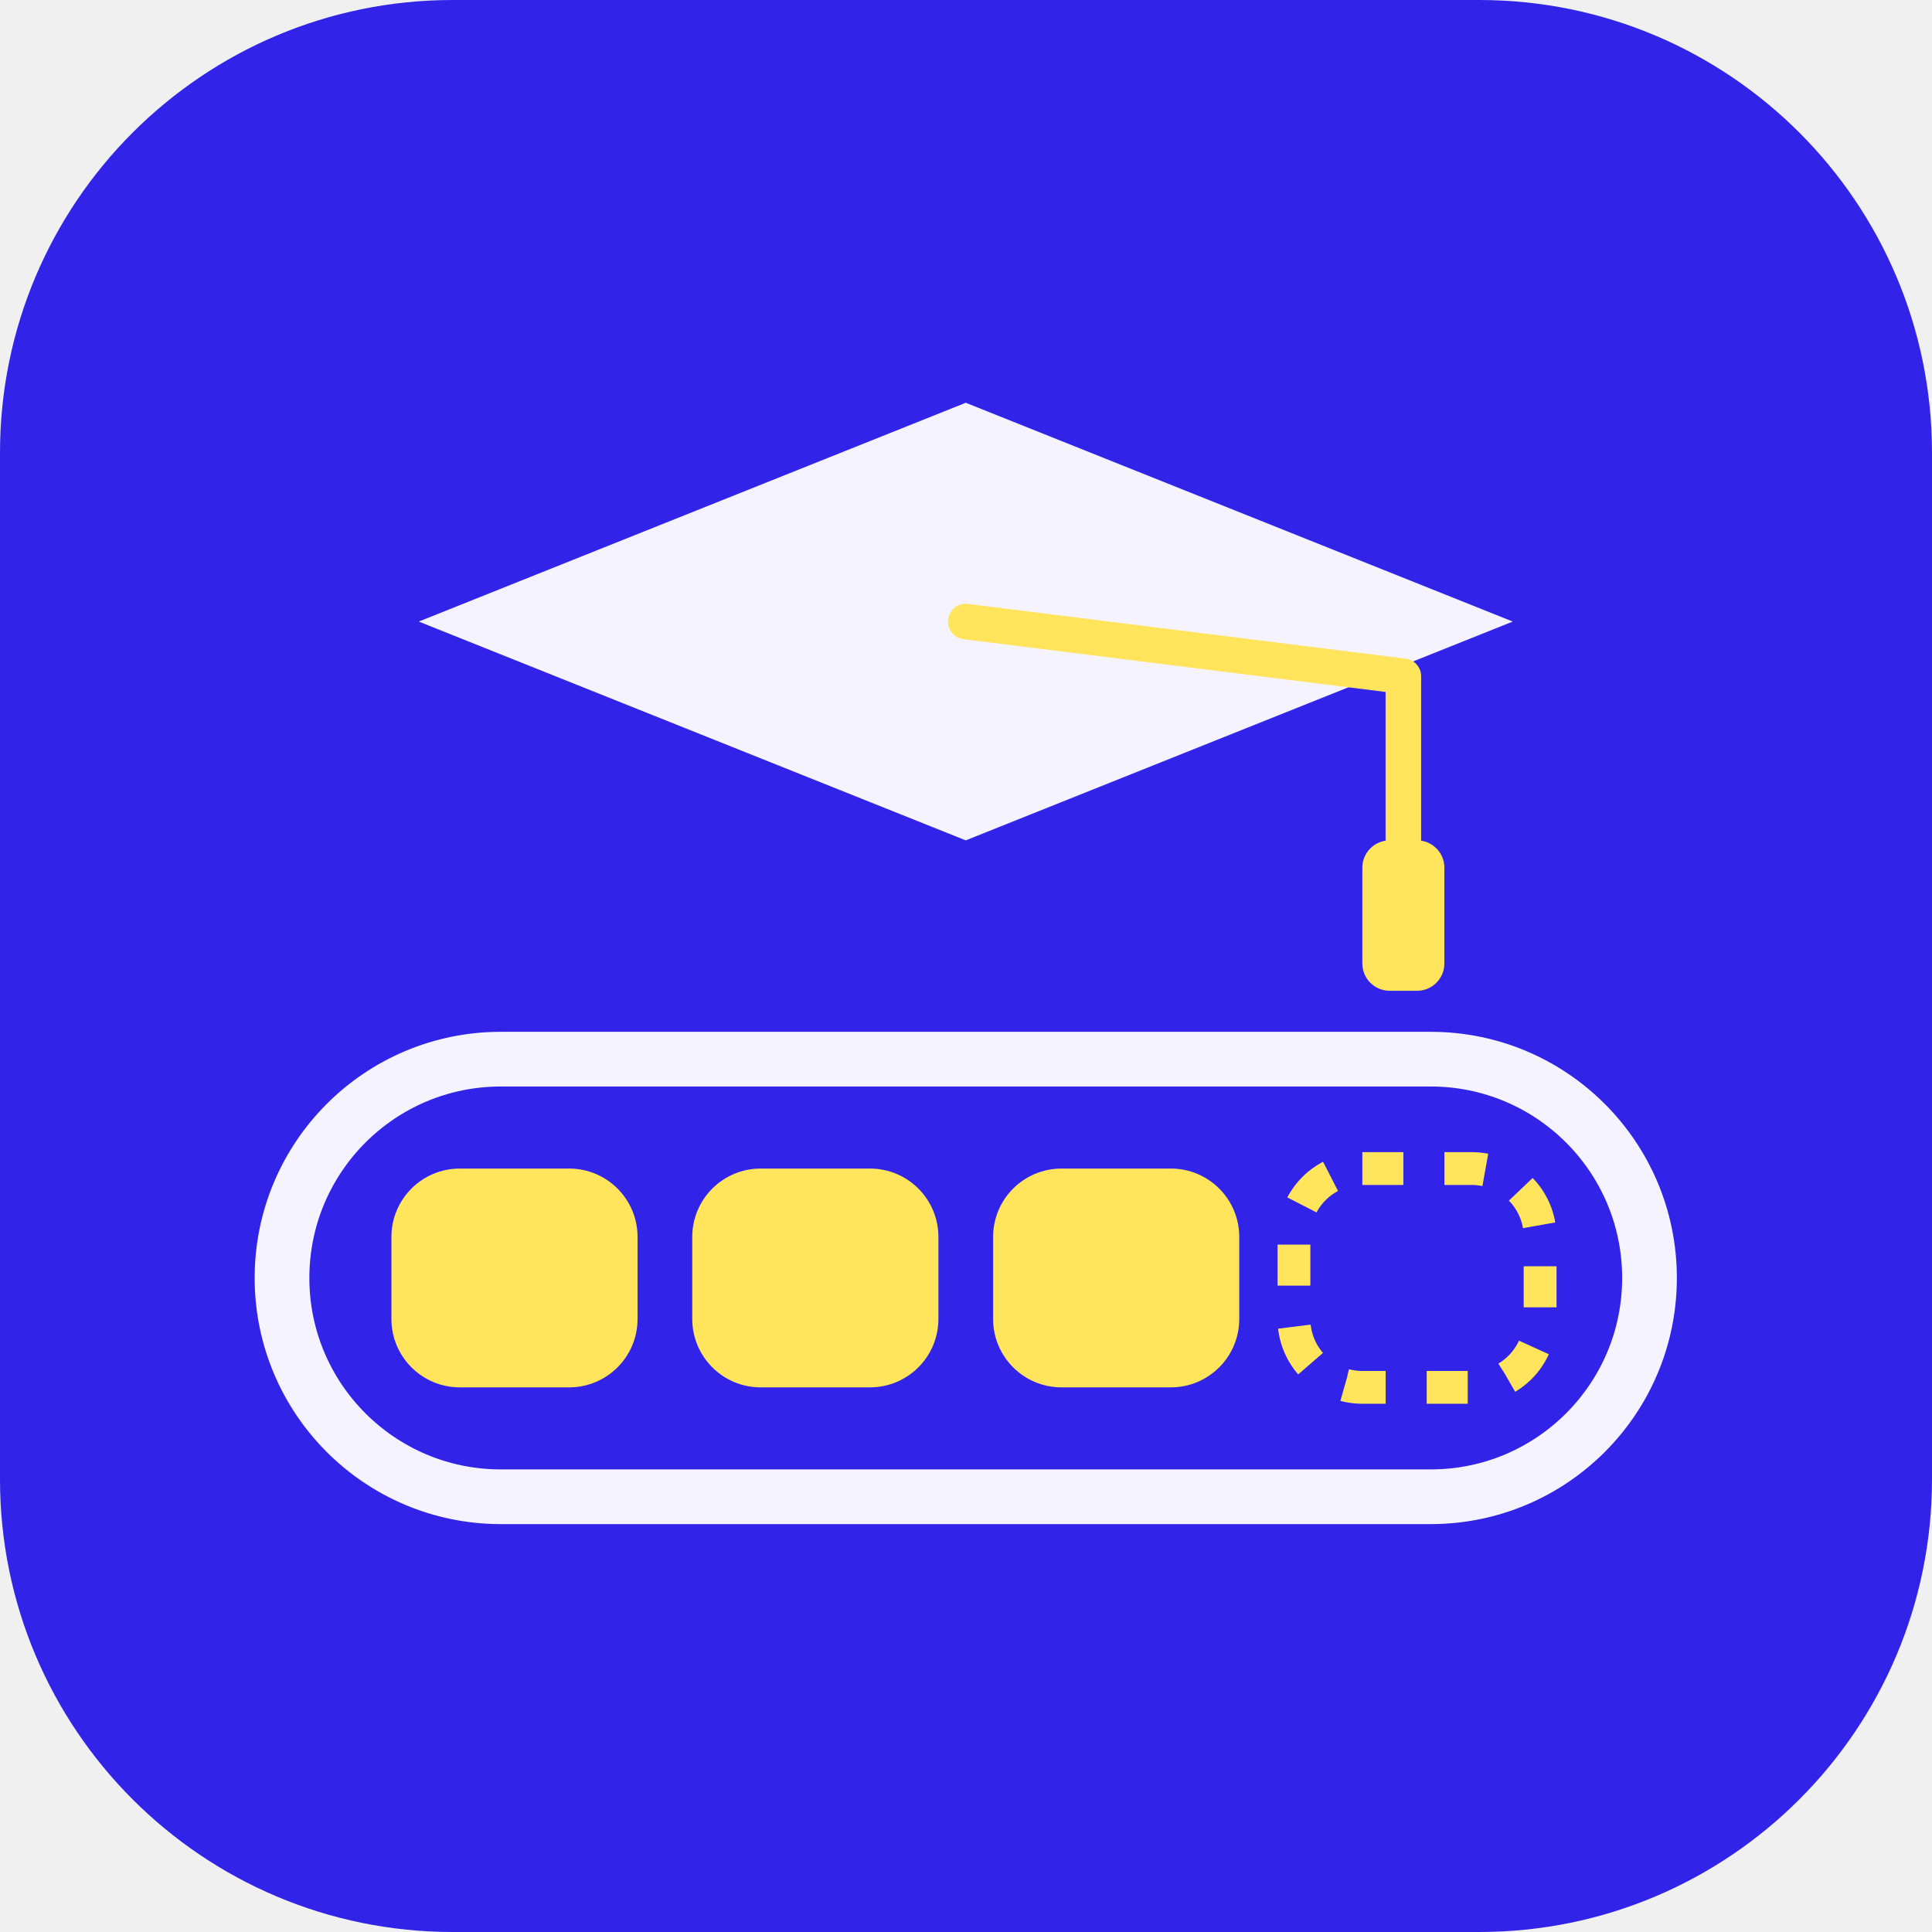
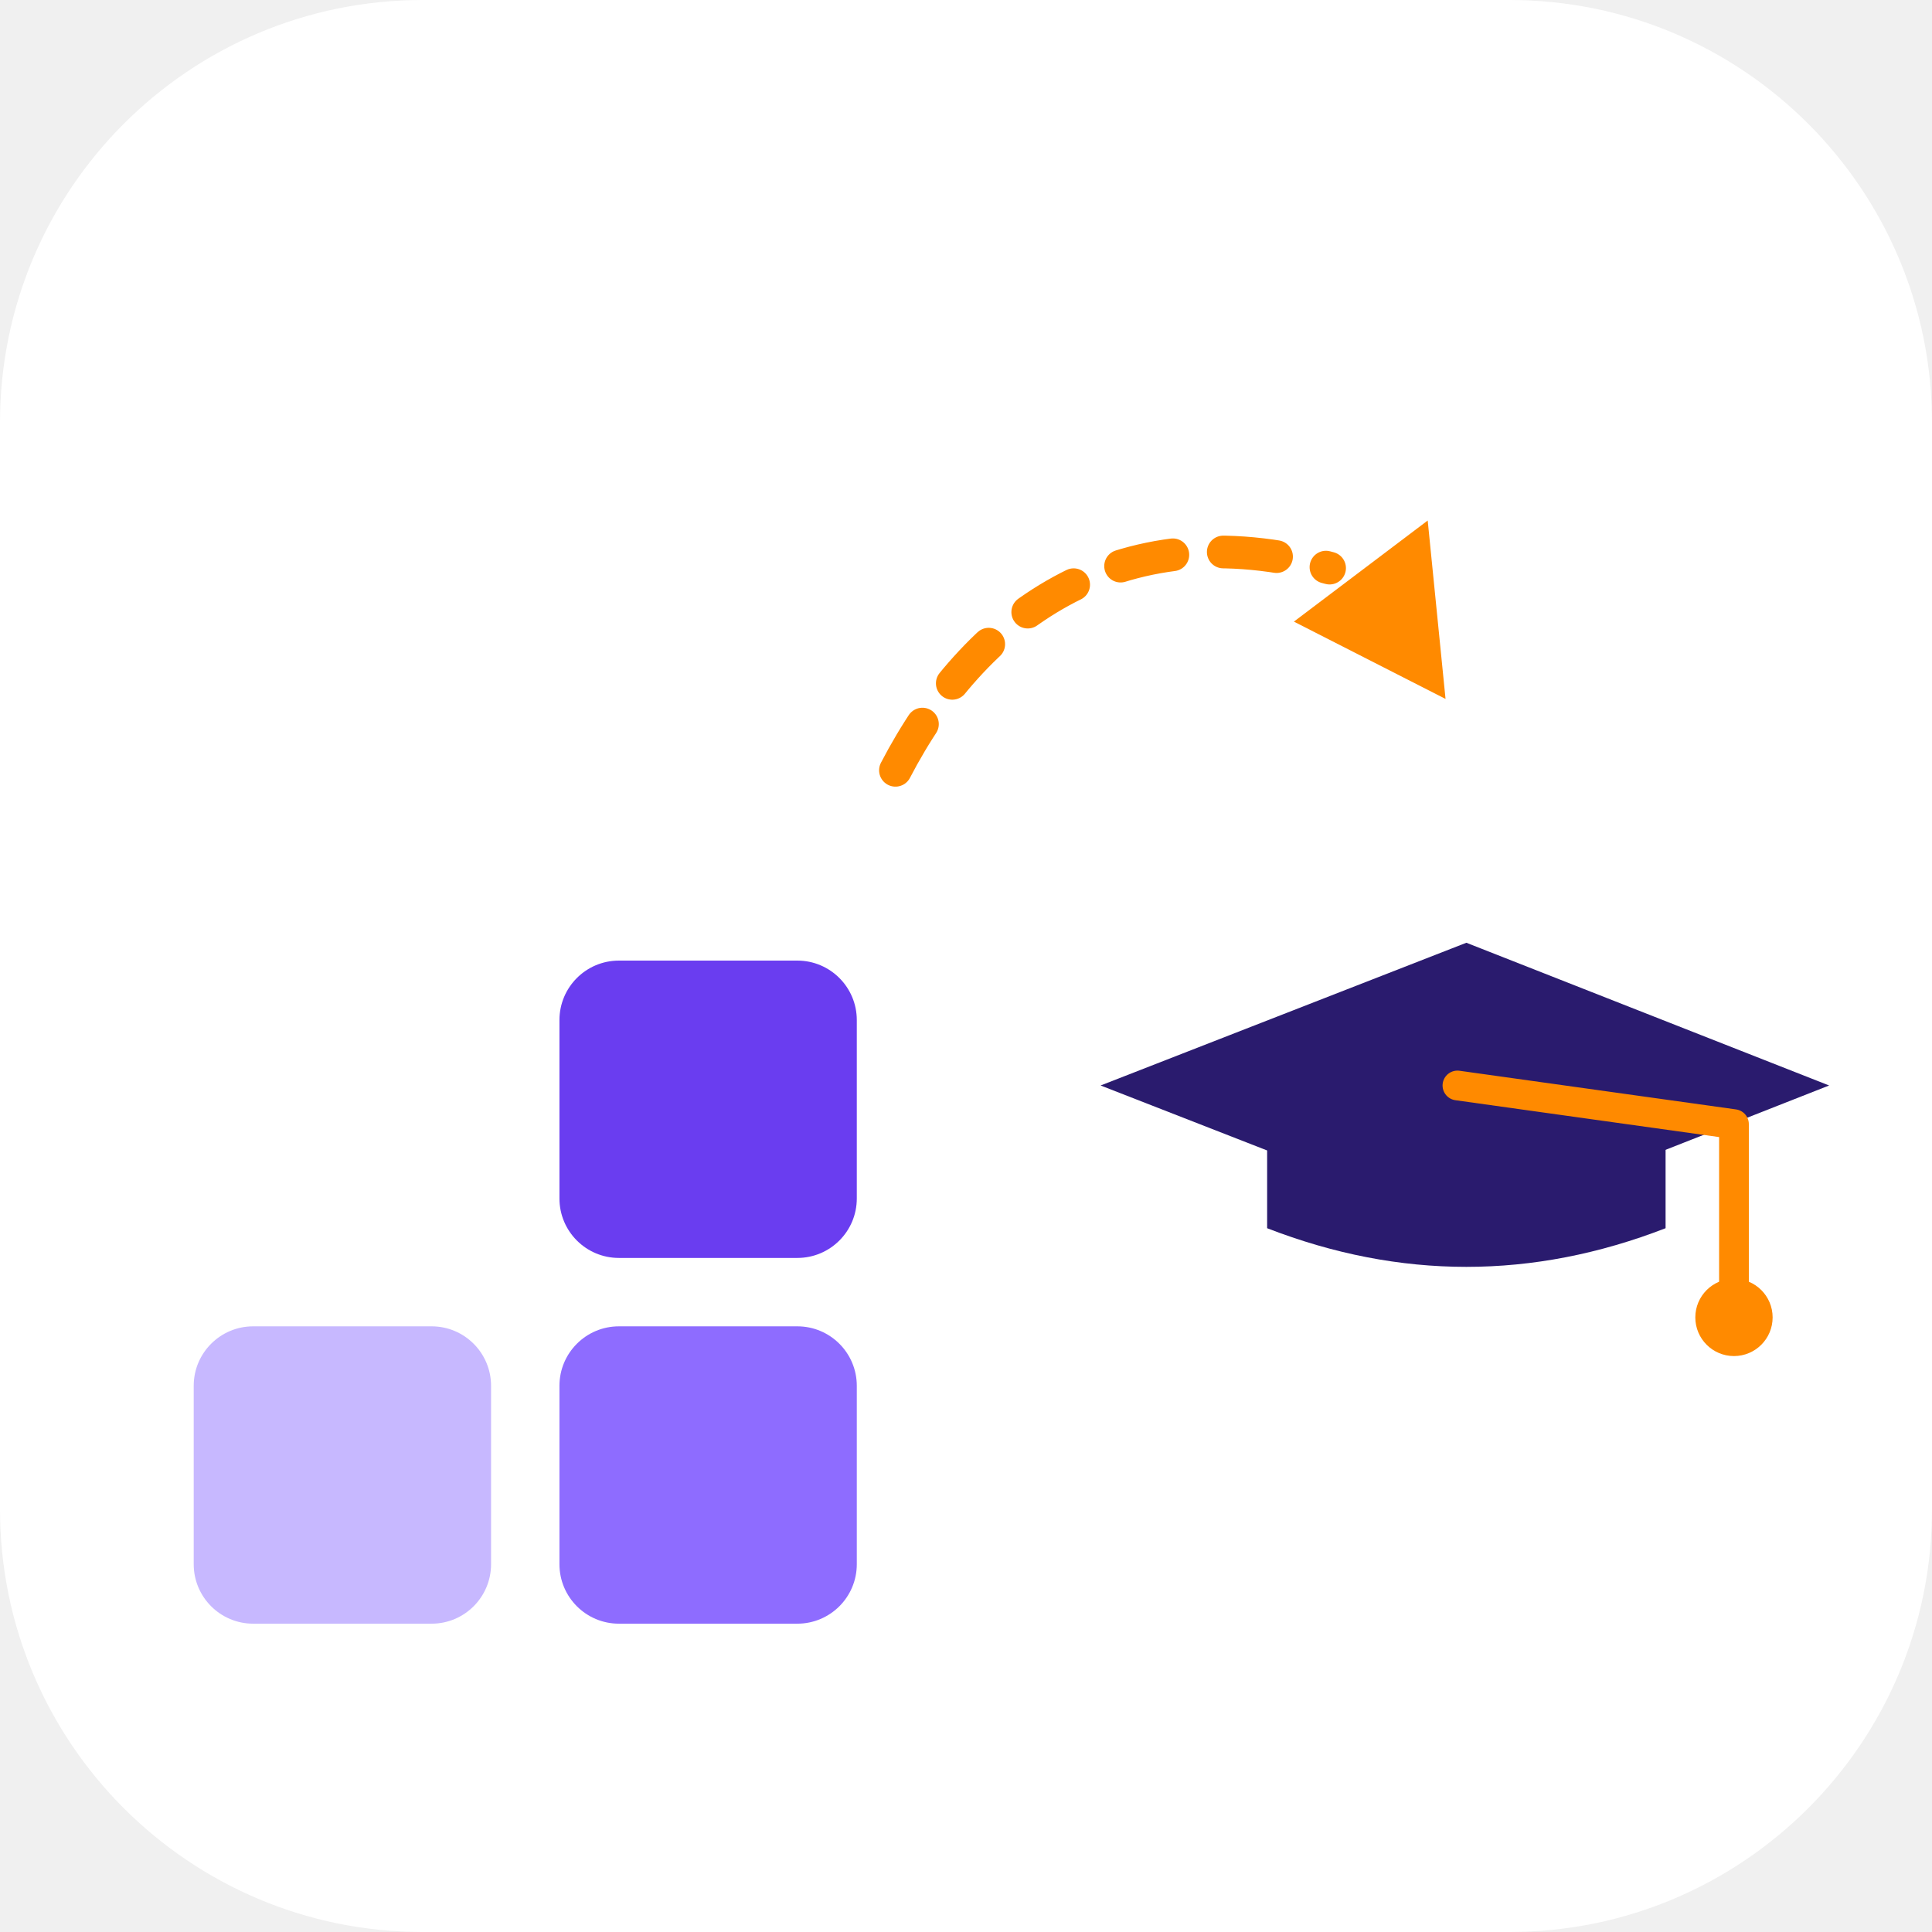
<svg xmlns="http://www.w3.org/2000/svg" viewBox="0 0 128 128">
-   <rect width="128" height="128" rx="30" fill="#3123E8" />
-   <g transform="translate(6 14) scale(0.906)">
-     <polygon points="24,30 64,14 104,30 64,46" fill="#F4F3FF" />
-     <path d="M64 30 L96 34 L96 48" fill="none" stroke="#FFE45C" stroke-width="2.6" stroke-linecap="round" stroke-linejoin="round" />
-     <rect x="93" y="46" width="6" height="11" rx="2" fill="#FFE45C" />
-     <rect x="14" y="62" width="100" height="32" rx="16" fill="none" stroke="#F4F3FF" stroke-width="4" />
-     <rect x="22" y="70" width="18" height="16" rx="5" fill="#FFE45C" />
-     <rect x="44" y="70" width="18" height="16" rx="5" fill="#FFE45C" />
-     <rect x="66" y="70" width="18" height="16" rx="5" fill="#FFE45C" />
-     <rect x="88" y="70" width="18" height="16" rx="5" fill="none" stroke="#FFE45C" stroke-width="2.4" stroke-dasharray="3 3" />
+   <rect width="128" height="128" rx="28" fill="#FFFFFF" />
+   <g transform="translate(8.5 27) scale(0.197)">
+     <rect x="22" y="309" width="100" height="100" rx="20" fill="#C7B8FF" />
+     <rect x="145" y="309" width="100" height="100" rx="20" fill="#8E6CFF" />
+     <rect x="145" y="186" width="100" height="100" rx="20" fill="#6A3DF0" />
+     <path d="M258 122 C 284 72, 332 34, 404 54" fill="none" stroke="#FF8A00" stroke-width="11" stroke-linecap="round" stroke-dasharray="18 17" />
+     <polygon points="392,72 437,38 443,98" fill="#FF8A00" />
+     <path d="M383 236 V276 Q450 302 517 276 V236 L450 262 Z" fill="#2A1B6E" />
+     <polygon points="327,228 450,180 572,228 450,276" fill="#2A1B6E" />
+     <path d="M447 228 L540 241 V300" fill="none" stroke="#FF8A00" stroke-width="10" stroke-linecap="round" stroke-linejoin="round" />
+     <circle cx="540" cy="306" r="13" fill="#FF8A00" />
  </g>
</svg>
